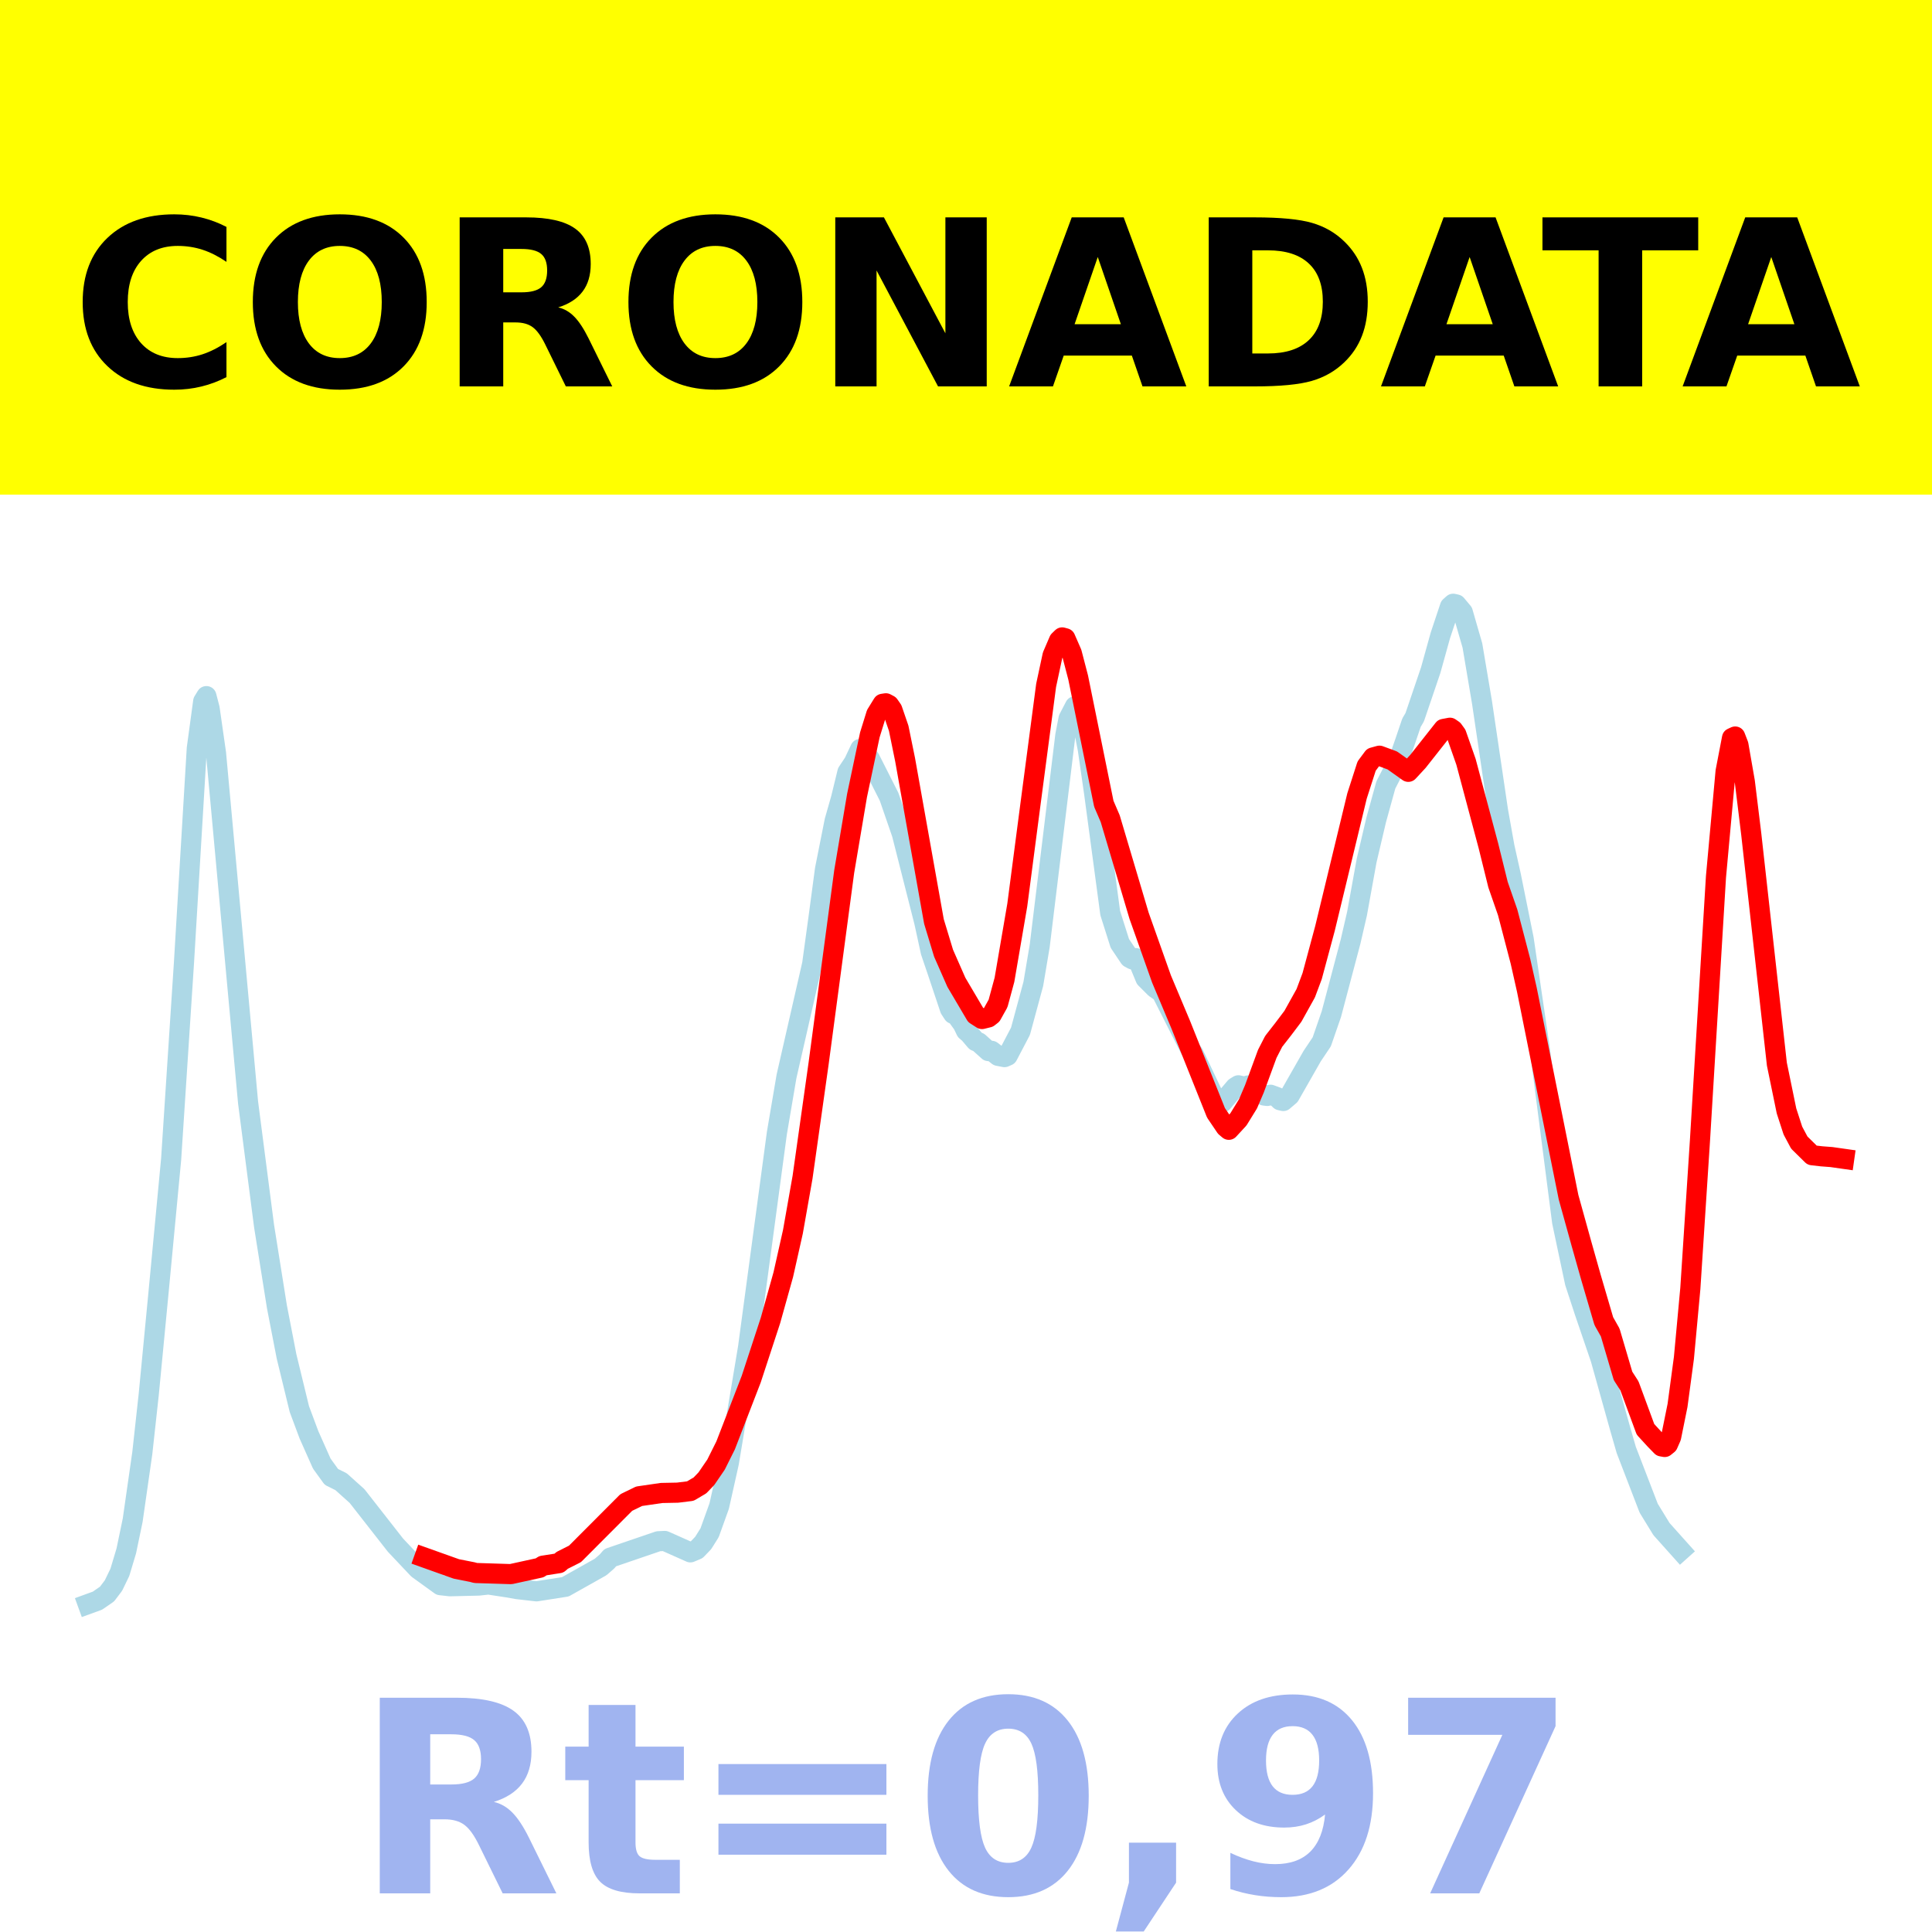
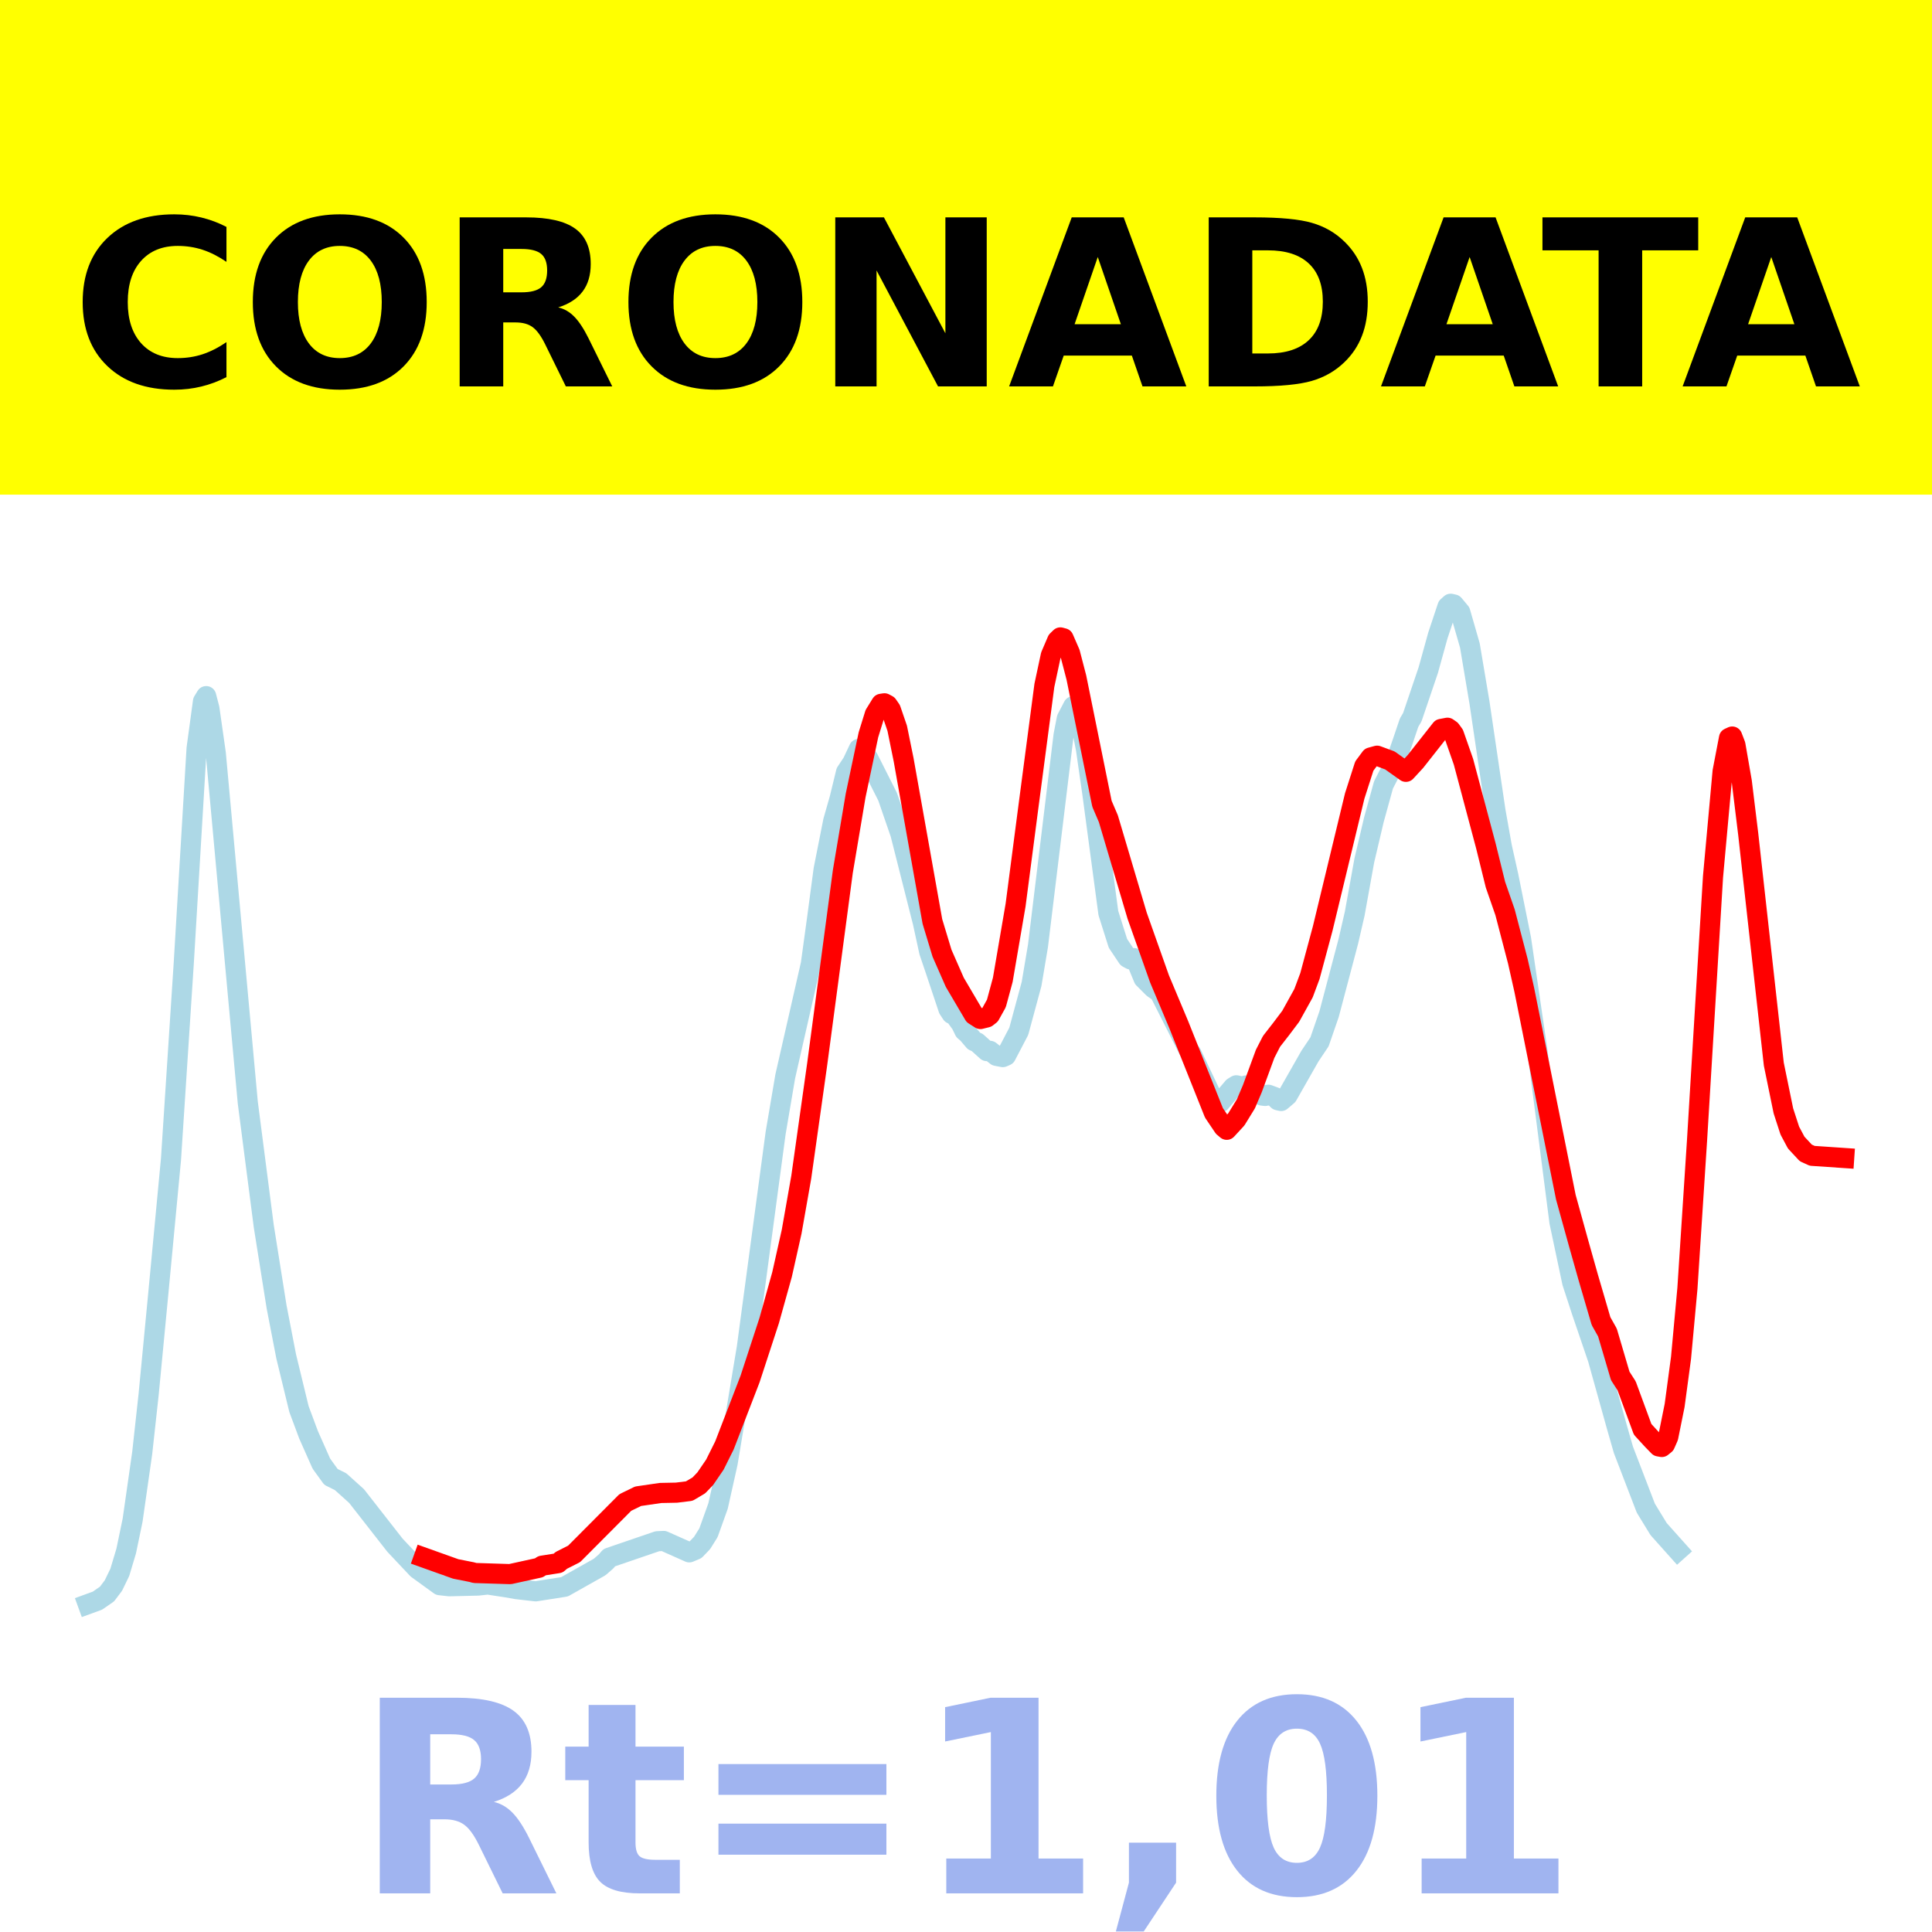
<svg xmlns="http://www.w3.org/2000/svg" xmlns:xlink="http://www.w3.org/1999/xlink" height="144pt" version="1.1" viewBox="0 0 144 144" width="144pt">
  <defs>
    <style type="text/css">*{stroke-linecap:butt;stroke-linejoin:round;}</style>
  </defs>
  <g id="figure_1">
    <g id="patch_1">
      <path d="M 0 144  L 144 144  L 144 0  L 0 0  z " style="fill:#ffffff;" />
    </g>
    <g id="axes_1">
      <g id="patch_2">
        <path d="M 0 144  L 144 144  L 144 0  L 0 0  z " style="fill:#ffffff;" />
      </g>
      <g id="line2d_1">
-         <path clip-path="url(#p52f641d918)" d="M 6.545 119.565  L 7.262 119.304  L 7.979 118.81  L 8.457 118.177  L 8.934 117.191  L 9.412 115.6  L 9.89 113.303  L 10.607 108.3  L 11.084 103.954  L 11.801 96.491  L 12.756 86.401  L 13.712 71.75  L 14.668 55.78  L 15.145 52.276  L 15.384 51.885  L 15.623 52.803  L 16.101 56.142  L 18.49 82.173  L 19.684 91.395  L 20.64 97.397  L 21.356 101.093  L 22.312 105.023  L 23.029 106.944  L 23.984 109.089  L 24.701 110.081  L 25.417 110.434  L 26.612 111.506  L 29.478 115.168  L 31.151 116.941  L 32.823 118.15  L 33.539 118.23  L 35.689 118.178  L 36.406 118.099  L 37.839 118.318  L 38.556 118.444  L 39.989 118.608  L 42.139 118.271  L 44.767 116.794  L 45.245 116.378  L 45.484 116.099  L 49.067 114.876  L 49.545 114.852  L 51.456 115.703  L 51.934 115.502  L 52.411 115.005  L 52.889 114.243  L 53.606 112.248  L 54.322 109.041  L 55.756 100.429  L 57.906 84.442  L 58.622 80.226  L 60.534 71.855  L 61.011 68.378  L 61.489 64.799  L 62.206 61.19  L 62.683 59.516  L 63.161 57.554  L 63.639 56.835  L 64.117 55.819  L 64.356 55.922  L 64.833 56.548  L 66.267 59.385  L 67.222 62.152  L 68.894 68.747  L 69.372 70.94  L 69.85 72.348  L 70.806 75.205  L 71.044 75.569  L 71.283 75.672  L 71.761 76.336  L 72 76.831  L 72.239 77.034  L 72.717 77.596  L 72.956 77.698  L 73.672 78.342  L 73.911 78.323  L 74.389 78.698  L 74.867 78.791  L 75.106 78.687  L 76.061 76.864  L 77.017 73.334  L 77.494 70.497  L 79.405 54.797  L 79.644 53.561  L 80.122 52.642  L 80.361 52.838  L 80.6 53.383  L 81.078 55.841  L 81.555 59.153  L 82.75 68.057  L 83.466 70.315  L 84.183 71.385  L 84.422 71.514  L 84.661 71.413  L 84.9 71.771  L 85.378 72.927  L 86.094 73.643  L 86.572 73.973  L 88.722 78.221  L 88.961 78.541  L 90.633 82.06  L 90.872 82.203  L 91.111 82.166  L 92.066 81.038  L 92.305 80.892  L 92.783 80.998  L 93.022 80.904  L 93.5 81.097  L 94.216 81.654  L 94.455 81.685  L 94.694 81.595  L 95.172 81.77  L 95.411 82.007  L 95.65 82.062  L 96.127 81.654  L 97.8 78.72  L 98.516 77.652  L 99.233 75.582  L 100.666 70.168  L 101.144 68.099  L 101.861 64.137  L 102.577 61.097  L 103.294 58.502  L 104.25 56.645  L 104.727 55.273  L 105.205 53.863  L 105.444 53.459  L 106.638 49.945  L 107.355 47.364  L 108.072 45.213  L 108.311 45  L 108.549 45.054  L 109.027 45.627  L 109.744 48.11  L 110.461 52.359  L 111.655 60.434  L 112.133 63.113  L 112.61 65.247  L 113.566 69.981  L 114.76 78.124  L 116.433 91.083  L 117.388 95.593  L 118.105 97.781  L 119.299 101.278  L 120.733 106.407  L 121.21 108.066  L 122.883 112.411  L 123.838 113.969  L 125.271 115.57  L 125.271 115.57  " style="fill:none;stroke:#add8e6;stroke-linecap:square;stroke-width:1.5;" />
+         <path clip-path="url(#pe86d3c595e)" d="M 6.545 119.565  L 7.261 119.304  L 7.976 118.81  L 8.453 118.177  L 8.93 117.191  L 9.407 115.6  L 9.884 113.303  L 10.599 108.3  L 11.076 103.954  L 11.791 96.491  L 12.745 86.401  L 13.699 71.75  L 14.653 55.78  L 15.13 52.276  L 15.368 51.885  L 15.607 52.803  L 16.083 56.142  L 18.468 82.173  L 19.66 91.395  L 20.614 97.397  L 21.329 101.093  L 22.283 105.023  L 22.999 106.944  L 23.952 109.089  L 24.668 110.081  L 25.383 110.434  L 26.575 111.506  L 29.437 115.168  L 31.106 116.941  L 32.775 118.15  L 33.49 118.23  L 35.636 118.178  L 36.352 118.099  L 37.782 118.318  L 38.498 118.444  L 39.928 118.608  L 42.075 118.271  L 44.697 116.794  L 45.174 116.378  L 45.413 116.099  L 48.99 114.876  L 49.466 114.852  L 51.374 115.703  L 51.851 115.502  L 52.328 115.005  L 52.805 114.243  L 53.52 112.248  L 54.235 109.041  L 55.666 100.429  L 57.812 84.442  L 58.528 80.226  L 60.435 71.855  L 60.912 68.378  L 61.389 64.799  L 62.104 61.19  L 62.581 59.516  L 63.058 57.554  L 63.535 56.835  L 64.012 55.819  L 64.25 55.922  L 64.727 56.548  L 66.158 59.385  L 67.112 62.152  L 68.781 68.747  L 69.258 70.94  L 69.735 72.348  L 70.689 75.205  L 70.927 75.569  L 71.165 75.672  L 71.642 76.336  L 71.881 76.831  L 72.119 77.034  L 72.596 77.596  L 72.835 77.698  L 73.55 78.342  L 73.788 78.323  L 74.265 78.698  L 74.742 78.791  L 74.981 78.687  L 75.934 76.864  L 76.888 73.334  L 77.365 70.497  L 79.273 54.797  L 79.511 53.561  L 79.988 52.642  L 80.227 52.838  L 80.465 53.383  L 80.942 55.841  L 81.419 59.153  L 82.611 68.057  L 83.326 70.315  L 84.042 71.385  L 84.28 71.514  L 84.519 71.413  L 84.757 71.771  L 85.234 72.927  L 85.949 73.643  L 86.426 73.973  L 88.572 78.221  L 88.811 78.541  L 90.48 82.06  L 90.718 82.203  L 90.957 82.166  L 91.911 81.038  L 92.149 80.892  L 92.626 80.998  L 92.864 80.904  L 93.341 81.097  L 94.057 81.654  L 94.295 81.685  L 94.534 81.595  L 95.01 81.77  L 95.249 82.007  L 95.487 82.062  L 95.964 81.654  L 97.633 78.72  L 98.349 77.652  L 99.064 75.582  L 100.495 70.168  L 100.972 68.099  L 101.687 64.137  L 102.402 61.097  L 103.118 58.502  L 104.072 56.645  L 104.548 55.273  L 105.025 53.863  L 105.264 53.459  L 106.456 49.945  L 107.171 47.364  L 107.887 45.213  L 108.125 45  L 108.364 45.054  L 108.841 45.627  L 109.556 48.11  L 110.271 52.359  L 111.463 60.434  L 111.94 63.113  L 112.417 65.247  L 113.371 69.981  L 114.563 78.124  L 116.232 91.083  L 117.186 95.593  L 117.902 97.781  L 119.094 101.278  L 120.525 106.407  L 121.001 108.066  L 122.671 112.411  L 123.624 113.969  L 125.055 115.57  L 125.055 115.57  " style="fill:none;stroke:#add8e6;stroke-linecap:square;stroke-width:1.5;" />
      </g>
      <g id="line2d_2">
-         <path clip-path="url(#p52f641d918)" d="M 31.628 116.088  L 34.017 116.94  L 35.212 117.176  L 35.451 117.242  L 38.078 117.325  L 40.228 116.854  L 40.467 116.697  L 41.662 116.509  L 41.9 116.301  L 42.856 115.819  L 46.678 111.988  L 47.634 111.522  L 49.306 111.278  L 50.5 111.254  L 51.456 111.136  L 52.173 110.712  L 52.65 110.214  L 53.367 109.166  L 54.084 107.73  L 55.995 102.785  L 57.428 98.414  L 58.384 94.996  L 59.1 91.806  L 59.817 87.748  L 61.011 79.289  L 62.922 64.961  L 63.878 59.297  L 64.833 54.772  L 65.311 53.232  L 65.789 52.457  L 66.028 52.42  L 66.267 52.547  L 66.506 52.891  L 66.983 54.282  L 67.461 56.623  L 69.611 68.681  L 70.328 71.046  L 71.283 73.216  L 72.717 75.646  L 73.194 75.952  L 73.672 75.834  L 73.911 75.648  L 74.389 74.791  L 74.867 73.028  L 75.822 67.456  L 76.778 60.142  L 77.972 51.084  L 78.45 48.855  L 78.928 47.742  L 79.167 47.509  L 79.405 47.574  L 79.883 48.669  L 80.361 50.502  L 82.272 59.909  L 82.75 61.022  L 84.9 68.254  L 86.572 72.966  L 88.005 76.374  L 90.633 82.946  L 91.35 84.006  L 91.589 84.208  L 92.305 83.432  L 93.022 82.268  L 93.5 81.147  L 94.455 78.547  L 94.933 77.617  L 95.65 76.698  L 96.366 75.748  L 97.322 74.029  L 97.8 72.752  L 98.755 69.205  L 101.144 59.327  L 101.861 57.098  L 102.338 56.457  L 102.816 56.325  L 103.772 56.678  L 104.966 57.527  L 105.683 56.753  L 107.594 54.331  L 108.072 54.241  L 108.311 54.407  L 108.549 54.735  L 109.266 56.779  L 110.938 63.043  L 111.655 65.94  L 112.372 68.002  L 113.327 71.655  L 113.805 73.778  L 116.91 89.231  L 117.866 92.676  L 118.583 95.214  L 119.538 98.469  L 120.016 99.316  L 120.971 102.551  L 121.449 103.294  L 122.644 106.534  L 123.36 107.316  L 123.838 107.806  L 124.077 107.849  L 124.316 107.656  L 124.555 107.113  L 125.033 104.754  L 125.51 101.207  L 125.988 96.032  L 126.705 85.014  L 127.899 65.35  L 128.616 57.491  L 129.094 55.005  L 129.332 54.896  L 129.571 55.516  L 130.049 58.259  L 130.527 62.159  L 132.438 79.314  L 133.155 82.799  L 133.632 84.268  L 134.11 85.163  L 135.066 86.104  L 135.782 86.186  L 136.499 86.24  L 137.455 86.376  L 137.455 86.376  " style="fill:none;stroke:#ff0000;stroke-linecap:square;stroke-width:1.5;" />
+         <path clip-path="url(#pe86d3c595e)" d="M 31.583 116.088  L 33.967 116.94  L 35.159 117.176  L 35.398 117.242  L 38.021 117.325  L 40.167 116.854  L 40.405 116.697  L 41.598 116.509  L 41.836 116.301  L 42.79 115.819  L 46.605 111.988  L 47.559 111.522  L 49.228 111.278  L 50.42 111.254  L 51.374 111.136  L 52.089 110.712  L 52.566 110.214  L 53.282 109.166  L 53.997 107.73  L 55.905 102.785  L 57.335 98.414  L 58.289 94.996  L 59.004 91.806  L 59.72 87.748  L 60.912 79.289  L 62.82 64.961  L 63.773 59.297  L 64.727 54.772  L 65.204 53.232  L 65.681 52.457  L 65.92 52.42  L 66.158 52.547  L 66.396 52.891  L 66.873 54.282  L 67.35 56.623  L 69.496 68.681  L 70.212 71.046  L 71.165 73.216  L 72.596 75.646  L 73.073 75.952  L 73.55 75.834  L 73.788 75.648  L 74.265 74.791  L 74.742 73.028  L 75.696 67.456  L 76.65 60.142  L 77.842 51.084  L 78.319 48.855  L 78.796 47.742  L 79.034 47.509  L 79.273 47.574  L 79.75 48.669  L 80.227 50.502  L 82.134 59.909  L 82.611 61.022  L 84.757 68.254  L 86.426 72.966  L 87.857 76.374  L 90.48 82.946  L 91.195 84.006  L 91.434 84.208  L 92.149 83.432  L 92.864 82.268  L 93.341 81.147  L 94.295 78.547  L 94.772 77.617  L 95.487 76.698  L 96.203 75.748  L 97.156 74.029  L 97.633 72.752  L 98.587 69.205  L 100.972 59.327  L 101.687 57.098  L 102.164 56.457  L 102.641 56.325  L 103.595 56.678  L 104.787 57.527  L 105.502 56.753  L 107.41 54.331  L 107.887 54.241  L 108.125 54.407  L 108.364 54.735  L 109.079 56.779  L 110.748 63.043  L 111.463 65.94  L 112.179 68.002  L 113.133 71.655  L 113.61 73.778  L 116.709 89.231  L 117.663 92.676  L 118.379 95.214  L 119.332 98.469  L 119.809 99.316  L 120.763 102.551  L 121.24 103.294  L 122.432 106.534  L 123.148 107.316  L 123.624 107.806  L 123.863 107.849  L 124.101 107.656  L 124.34 107.113  L 124.817 104.754  L 125.294 101.207  L 125.77 96.032  L 126.486 85.014  L 127.678 65.35  L 128.393 57.492  L 128.87 55.006  L 129.109 54.897  L 129.347 55.516  L 129.824 58.259  L 130.301 62.159  L 132.209 79.314  L 132.924 82.799  L 133.401 84.267  L 133.878 85.162  L 134.593 85.931  L 135.07 86.149  L 137.455 86.311  L 137.455 86.311  " style="fill:none;stroke:#ff0000;stroke-linecap:square;stroke-width:1.5;" />
      </g>
      <g id="patch_3">
        <path d="M 0 144  L 0 0  " style="fill:none;stroke:#ffffff;stroke-linecap:square;stroke-linejoin:miter;stroke-width:0.8;" />
      </g>
      <g id="patch_4">
        <path d="M 144 144  L 144 0  " style="fill:none;stroke:#ffffff;stroke-linecap:square;stroke-linejoin:miter;stroke-width:0.8;" />
      </g>
      <g id="patch_5">
        <path d="M 0 144  L 144 144  " style="fill:none;stroke:#ffffff;stroke-linecap:square;stroke-linejoin:miter;stroke-width:0.8;" />
      </g>
      <g id="patch_6">
        <path d="M 0 0  L 144 0  " style="fill:none;stroke:#ffffff;stroke-linecap:square;stroke-linejoin:miter;stroke-width:0.8;" />
      </g>
    </g>
    <g id="text_1">
      <g id="patch_7">
        <path d="M -64.848 36.368  L 208.848 36.368  L 208.848 -7.654  L -64.848 -7.654  z " style="fill:#ffff00;stroke:#ffff00;stroke-linejoin:miter;" />
      </g>
      <g transform="translate(72 9.45018)scale(0.1728 -0.1728)" />
      <g transform="translate(-60.87375 28.8)scale(0.1728 -0.1728)">
        <defs>
          <path id="DejaVuSans-Bold-32" />
          <path d="M 67 4  Q 61.812 1.312 56.203 -0.047  Q 50.594 -1.422 44.484 -1.422  Q 26.266 -1.422 15.625 8.766  Q 4.984 18.953 4.984 36.375  Q 4.984 53.859 15.625 64.031  Q 26.266 74.219 44.484 74.219  Q 50.594 74.219 56.203 72.844  Q 61.812 71.484 67 68.797  L 67 53.719  Q 61.766 57.281 56.688 58.938  Q 51.609 60.594 46 60.594  Q 35.938 60.594 30.172 54.141  Q 24.422 47.703 24.422 36.375  Q 24.422 25.094 30.172 18.641  Q 35.938 12.203 46 12.203  Q 51.609 12.203 56.688 13.859  Q 61.766 15.531 67 19.094  z " id="DejaVuSans-Bold-67" />
          <path d="M 42.484 60.594  Q 33.891 60.594 29.156 54.25  Q 24.422 47.906 24.422 36.375  Q 24.422 24.906 29.156 18.547  Q 33.891 12.203 42.484 12.203  Q 51.125 12.203 55.859 18.547  Q 60.594 24.906 60.594 36.375  Q 60.594 47.906 55.859 54.25  Q 51.125 60.594 42.484 60.594  z M 42.484 74.219  Q 60.062 74.219 70.016 64.156  Q 79.984 54.109 79.984 36.375  Q 79.984 18.703 70.016 8.641  Q 60.062 -1.422 42.484 -1.422  Q 24.953 -1.422 14.969 8.641  Q 4.984 18.703 4.984 36.375  Q 4.984 54.109 14.969 64.156  Q 24.953 74.219 42.484 74.219  z " id="DejaVuSans-Bold-79" />
          <path d="M 35.891 40.578  Q 41.797 40.578 44.359 42.766  Q 46.922 44.969 46.922 50  Q 46.922 54.984 44.359 57.125  Q 41.797 59.281 35.891 59.281  L 27.984 59.281  L 27.984 40.578  z M 27.984 27.594  L 27.984 0  L 9.188 0  L 9.188 72.906  L 37.891 72.906  Q 52.297 72.906 59 68.062  Q 65.719 63.234 65.719 52.781  Q 65.719 45.562 62.219 40.922  Q 58.734 36.281 51.703 34.078  Q 55.562 33.203 58.609 30.094  Q 61.672 27 64.797 20.703  L 75 0  L 54.984 0  L 46.094 18.109  Q 43.406 23.578 40.641 25.578  Q 37.891 27.594 33.297 27.594  z " id="DejaVuSans-Bold-82" />
          <path d="M 9.188 72.906  L 30.172 72.906  L 56.688 22.906  L 56.688 72.906  L 74.516 72.906  L 74.516 0  L 53.516 0  L 27 50  L 27 0  L 9.188 0  z " id="DejaVuSans-Bold-78" />
          <path d="M 53.422 13.281  L 24.031 13.281  L 19.391 0  L 0.484 0  L 27.484 72.906  L 49.906 72.906  L 76.906 0  L 58.016 0  z M 28.719 26.812  L 48.688 26.812  L 38.719 55.812  z " id="DejaVuSans-Bold-65" />
          <path d="M 27.984 58.688  L 27.984 14.203  L 34.719 14.203  Q 46.234 14.203 52.312 19.922  Q 58.406 25.641 58.406 36.531  Q 58.406 47.359 52.344 53.016  Q 46.297 58.688 34.719 58.688  z M 9.188 72.906  L 29 72.906  Q 45.609 72.906 53.734 70.531  Q 61.859 68.172 67.672 62.5  Q 72.797 57.562 75.281 51.109  Q 77.781 44.672 77.781 36.531  Q 77.781 28.266 75.281 21.797  Q 72.797 15.328 67.672 10.406  Q 61.812 4.734 53.609 2.359  Q 45.406 0 29 0  L 9.188 0  z " id="DejaVuSans-Bold-68" />
          <path d="M 0.484 72.906  L 67.672 72.906  L 67.672 58.688  L 43.5 58.688  L 43.5 0  L 24.703 0  L 24.703 58.688  L 0.484 58.688  z " id="DejaVuSans-Bold-84" />
        </defs>
        <use xlink:href="#DejaVuSans-Bold-32" />
        <use x="34.814" xlink:href="#DejaVuSans-Bold-32" />
        <use x="69.629" xlink:href="#DejaVuSans-Bold-32" />
        <use x="104.443" xlink:href="#DejaVuSans-Bold-32" />
        <use x="139.258" xlink:href="#DejaVuSans-Bold-32" />
        <use x="174.072" xlink:href="#DejaVuSans-Bold-32" />
        <use x="208.887" xlink:href="#DejaVuSans-Bold-32" />
        <use x="243.701" xlink:href="#DejaVuSans-Bold-32" />
        <use x="278.516" xlink:href="#DejaVuSans-Bold-32" />
        <use x="313.33" xlink:href="#DejaVuSans-Bold-32" />
        <use x="348.145" xlink:href="#DejaVuSans-Bold-32" />
        <use x="382.959" xlink:href="#DejaVuSans-Bold-67" />
        <use x="456.348" xlink:href="#DejaVuSans-Bold-79" />
        <use x="541.357" xlink:href="#DejaVuSans-Bold-82" />
        <use x="618.359" xlink:href="#DejaVuSans-Bold-79" />
        <use x="703.369" xlink:href="#DejaVuSans-Bold-78" />
        <use x="787.061" xlink:href="#DejaVuSans-Bold-65" />
        <use x="864.453" xlink:href="#DejaVuSans-Bold-68" />
        <use x="947.461" xlink:href="#DejaVuSans-Bold-65" />
        <use x="1017.104" xlink:href="#DejaVuSans-Bold-84" />
        <use x="1077.566" xlink:href="#DejaVuSans-Bold-65" />
        <use x="1154.959" xlink:href="#DejaVuSans-Bold-32" />
        <use x="1189.773" xlink:href="#DejaVuSans-Bold-32" />
        <use x="1224.588" xlink:href="#DejaVuSans-Bold-32" />
        <use x="1259.402" xlink:href="#DejaVuSans-Bold-32" />
        <use x="1294.217" xlink:href="#DejaVuSans-Bold-32" />
        <use x="1329.031" xlink:href="#DejaVuSans-Bold-32" />
        <use x="1363.846" xlink:href="#DejaVuSans-Bold-32" />
        <use x="1398.66" xlink:href="#DejaVuSans-Bold-32" />
        <use x="1433.475" xlink:href="#DejaVuSans-Bold-32" />
        <use x="1468.289" xlink:href="#DejaVuSans-Bold-32" />
        <use x="1503.104" xlink:href="#DejaVuSans-Bold-32" />
      </g>
    </g>
    <g id="text_2">
      <g style="fill:#4169e1;opacity:0.5;" transform="translate(26.46875 141.12)scale(0.2 -0.2)">
        <defs>
          <path d="M 27.484 70.219  L 27.484 54.688  L 45.516 54.688  L 45.516 42.188  L 27.484 42.188  L 27.484 19  Q 27.484 15.188 29 13.844  Q 30.516 12.5 35.016 12.5  L 44 12.5  L 44 0  L 29 0  Q 18.656 0 14.328 4.312  Q 10.016 8.641 10.016 19  L 10.016 42.188  L 1.312 42.188  L 1.312 54.688  L 10.016 54.688  L 10.016 70.219  z " id="DejaVuSans-Bold-116" />
          <path d="M 10.594 48.188  L 73.188 48.188  L 73.188 36.719  L 10.594 36.719  z M 10.594 25.984  L 73.188 25.984  L 73.188 14.406  L 10.594 14.406  z " id="DejaVuSans-Bold-61" />
+           <path d="M 11.719 12.984  L 28.328 12.984  L 28.328 60.109  L 11.281 56.594  L 11.281 69.391  L 28.219 72.906  L 46.094 72.906  L 46.094 12.984  L 62.703 12.984  L 62.703 0  L 11.719 0  z " id="DejaVuSans-Bold-49" />
+           <path d="M 10.203 18.891  L 27.781 18.891  L 27.781 4  L 15.719 -14.203  L 5.328 -14.203  L 10.203 4  z " id="DejaVuSans-Bold-44" />
          <path d="M 46 36.531  Q 46 50.203 43.438 55.781  Q 40.875 61.375 34.812 61.375  Q 28.766 61.375 26.172 55.781  Q 23.578 50.203 23.578 36.531  Q 23.578 22.703 26.172 17.031  Q 28.766 11.375 34.812 11.375  Q 40.828 11.375 43.406 17.031  Q 46 22.703 46 36.531  z M 64.797 36.375  Q 64.797 18.266 56.984 8.422  Q 49.172 -1.422 34.812 -1.422  Q 20.406 -1.422 12.594 8.422  Q 4.781 18.266 4.781 36.375  Q 4.781 54.547 12.594 64.375  Q 20.406 74.219 34.812 74.219  Q 49.172 74.219 56.984 64.375  Q 64.797 54.547 64.797 36.375  z " id="DejaVuSans-Bold-48" />
-           <path d="M 10.203 18.891  L 27.781 18.891  L 27.781 4  L 15.719 -14.203  L 5.328 -14.203  L 10.203 4  z " id="DejaVuSans-Bold-44" />
-           <path d="M 10.016 1.609  L 10.016 15.094  Q 14.5 12.984 18.594 11.938  Q 22.703 10.891 26.703 10.891  Q 35.109 10.891 39.797 15.547  Q 44.484 20.219 45.312 29.391  Q 42 26.953 38.234 25.734  Q 34.469 24.516 30.078 24.516  Q 18.891 24.516 12.031 31.031  Q 5.172 37.547 5.172 48.188  Q 5.172 59.969 12.812 67.047  Q 20.453 74.125 33.297 74.125  Q 47.562 74.125 55.375 64.5  Q 63.188 54.891 63.188 37.312  Q 63.188 19.234 54.047 8.906  Q 44.922 -1.422 29 -1.422  Q 23.875 -1.422 19.188 -0.656  Q 14.5 0.094 10.016 1.609  z M 33.203 36.719  Q 38.141 36.719 40.625 39.906  Q 43.109 43.109 43.109 49.516  Q 43.109 55.859 40.625 59.078  Q 38.141 62.312 33.203 62.312  Q 28.266 62.312 25.781 59.078  Q 23.297 55.859 23.297 49.516  Q 23.297 43.109 25.781 39.906  Q 28.266 36.719 33.203 36.719  z " id="DejaVuSans-Bold-57" />
-           <path d="M 6.688 72.906  L 61.625 72.906  L 61.625 62.312  L 33.203 0  L 14.891 0  L 41.797 59.078  L 6.688 59.078  z " id="DejaVuSans-Bold-55" />
        </defs>
        <use xlink:href="#DejaVuSans-Bold-82" />
        <use x="77.002" xlink:href="#DejaVuSans-Bold-116" />
        <use x="124.805" xlink:href="#DejaVuSans-Bold-61" />
-         <use x="208.594" xlink:href="#DejaVuSans-Bold-48" />
+         <use x="208.594" xlink:href="#DejaVuSans-Bold-49" />
        <use x="278.174" xlink:href="#DejaVuSans-Bold-44" />
-         <use x="316.162" xlink:href="#DejaVuSans-Bold-57" />
-         <use x="385.742" xlink:href="#DejaVuSans-Bold-55" />
+         <use x="316.162" xlink:href="#DejaVuSans-Bold-48" />
+         <use x="385.742" xlink:href="#DejaVuSans-Bold-49" />
      </g>
    </g>
  </g>
  <defs>
-     <clipPath id="p52f641d918">
+     <clipPath id="pe86d3c595e">
      <rect height="144" width="144" x="0" y="0" />
    </clipPath>
  </defs>
</svg>
